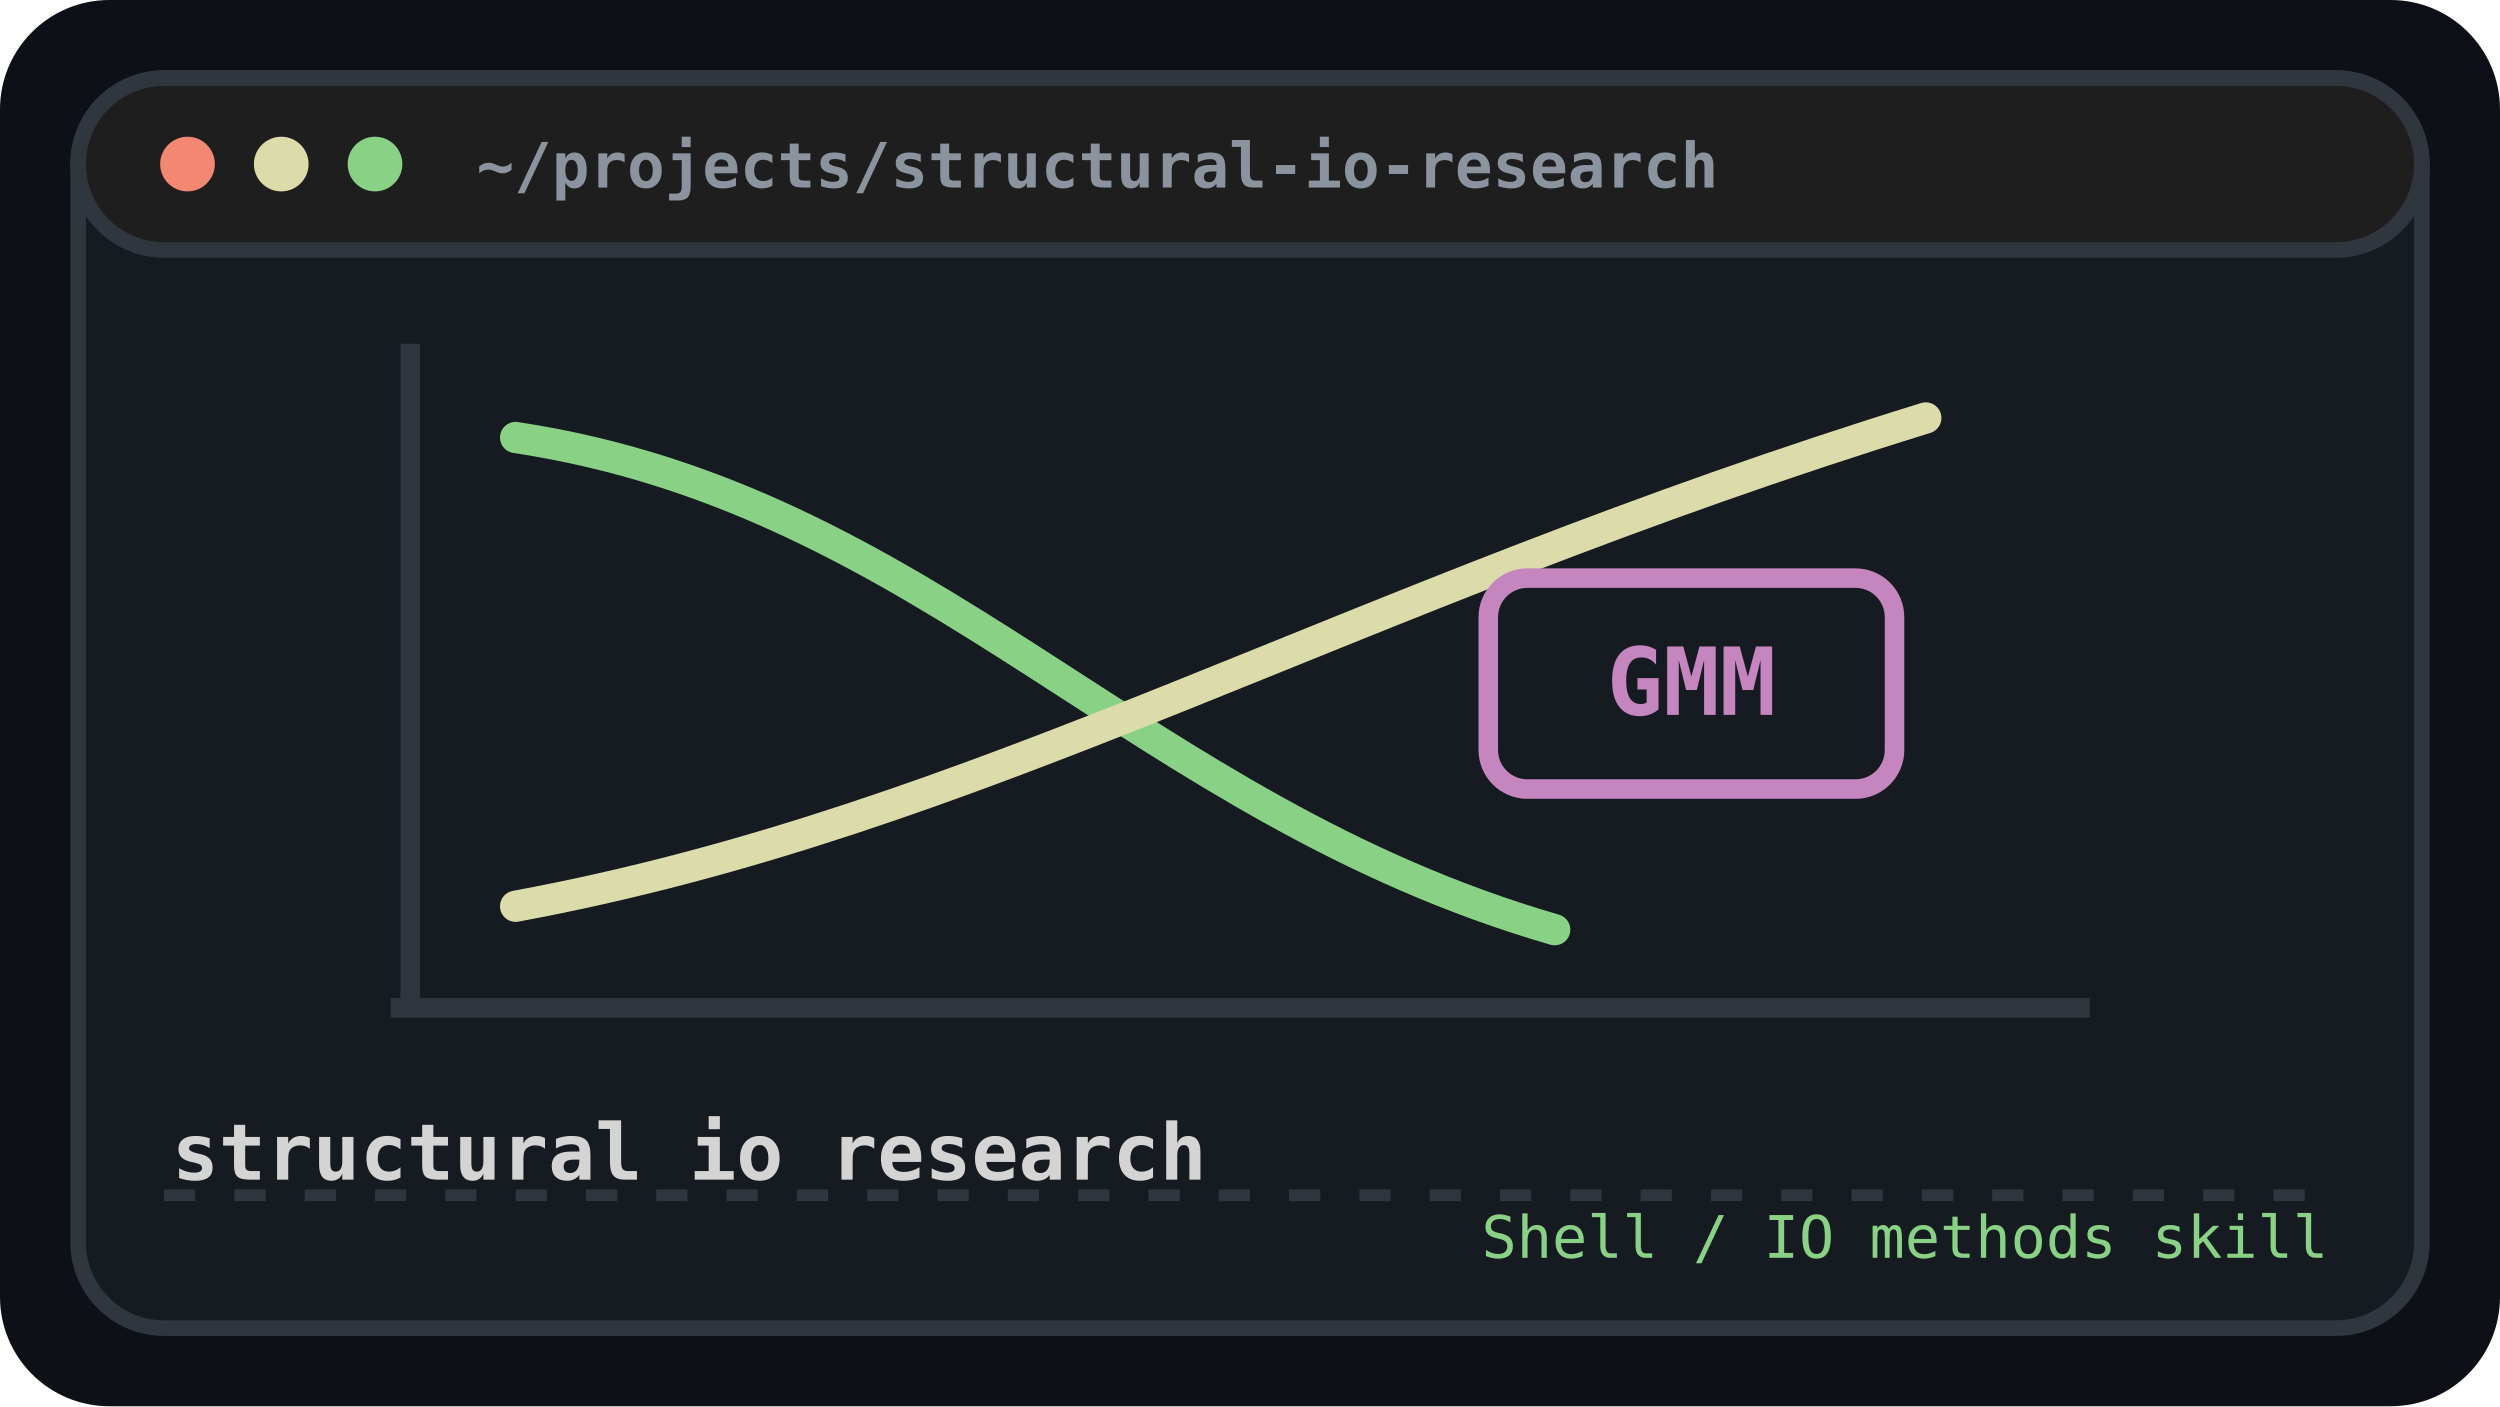
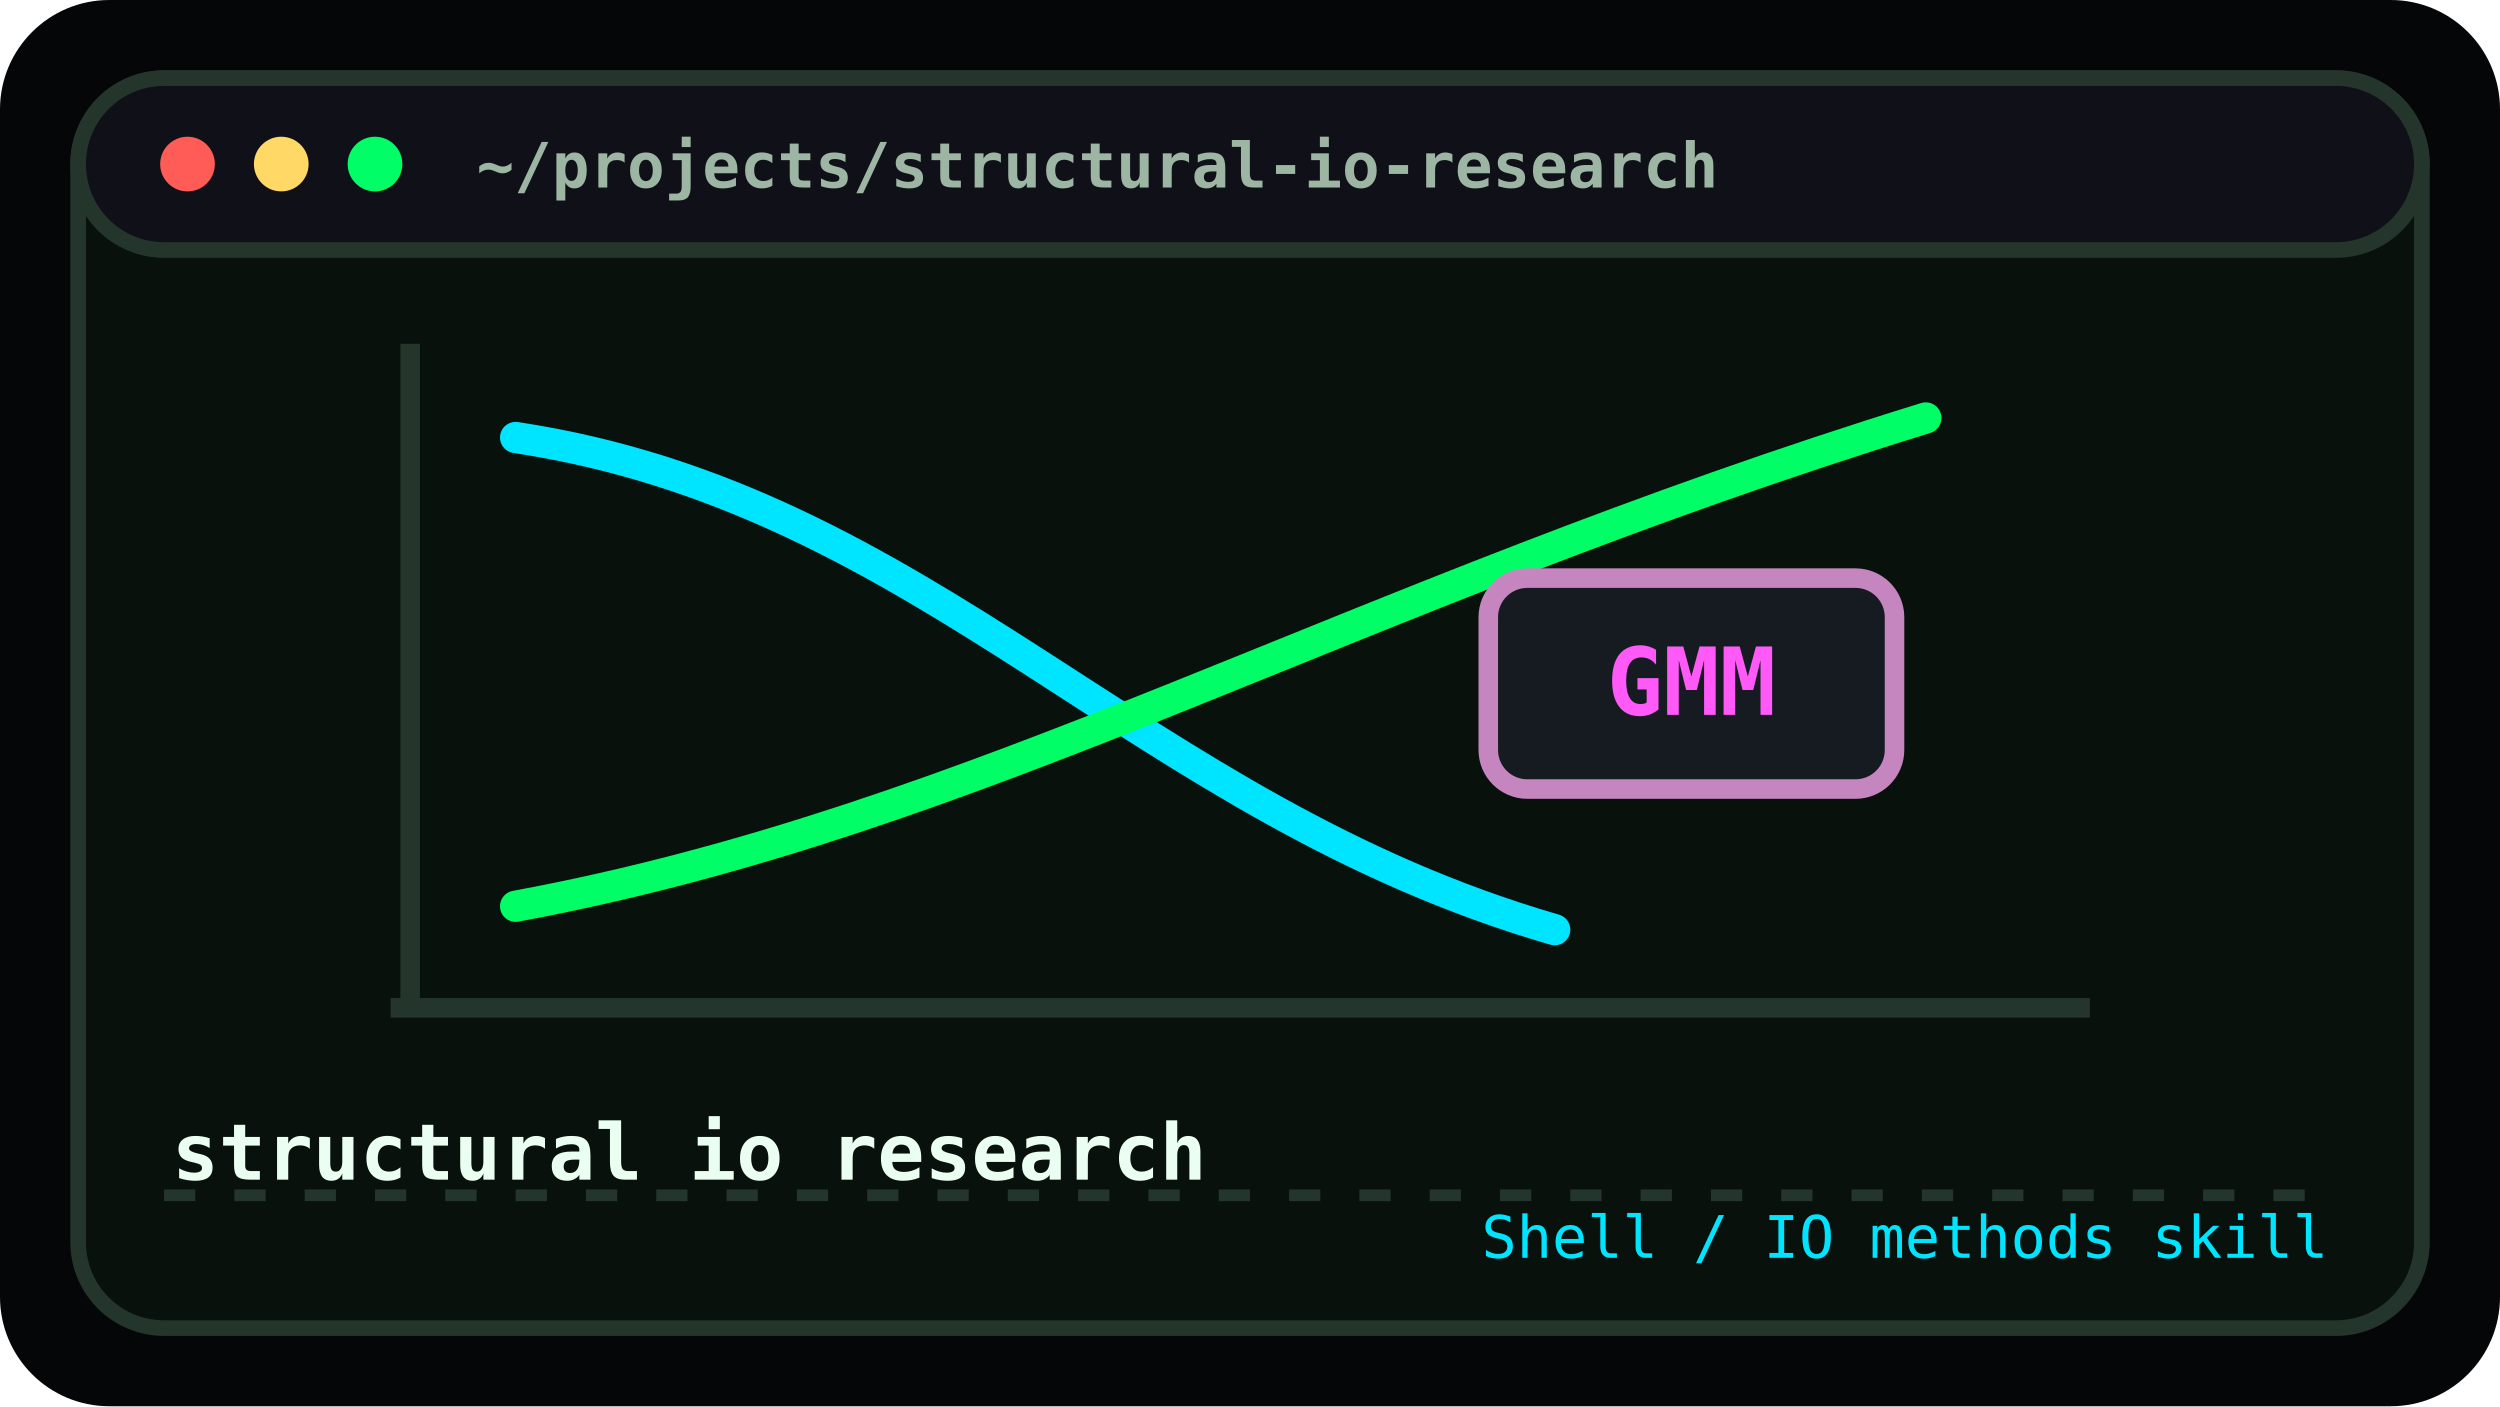
<svg xmlns="http://www.w3.org/2000/svg" viewBox="0 0 640 360" role="img" aria-labelledby="title desc">
-   <rect width="640" height="360" rx="28" fill="#0d1117" />
-   <rect x="20" y="20" width="600" height="320" rx="22" fill="#161b22" stroke="#30363d" stroke-width="4" />
-   <rect x="20" y="20" width="600" height="44" rx="22" fill="#1e1e1e" stroke="#30363d" stroke-width="4" />
-   <circle cx="48" cy="42" r="7" fill="#f48771" />
-   <circle cx="72" cy="42" r="7" fill="#dcdcaa" />
-   <circle cx="96" cy="42" r="7" fill="#89d185" />
-   <text x="122" y="48" font-family="Cascadia Code, Consolas, monospace" font-size="16" font-weight="800" fill="#8b949e">~/projects/structural-io-research</text>
-   <path d="M42 306 H598" stroke="#30363d" stroke-width="3" stroke-dasharray="8 10" />
-   <path d="M100 258 H535 M105 258 V88" stroke="#30363d" stroke-width="5" />
-   <path d="M132 112 C238 128 291 207 398 238" fill="none" stroke="#89d185" stroke-width="8" stroke-linecap="round" />
-   <path d="M132 232 C251 210 344 153 493 107" fill="none" stroke="#dcdcaa" stroke-width="8" stroke-linecap="round" />
+   <rect width="640" height="360" rx="28" fill="#050608" />
+   <rect x="20" y="20" width="600" height="320" rx="22" fill="#08110c" stroke="#24352b" stroke-width="4" />
+   <rect x="20" y="20" width="600" height="44" rx="22" fill="#101018" stroke="#24352b" stroke-width="4" />
+   <circle cx="48" cy="42" r="7" fill="#ff5c57" />
+   <circle cx="72" cy="42" r="7" fill="#ffd866" />
+   <circle cx="96" cy="42" r="7" fill="#00ff66" />
+   <text x="122" y="48" font-family="Terminal, Fixedsys, Lucida Console, Cascadia Code, Consolas, monospace" font-size="16" font-weight="800" fill="#9db5a3">~/projects/structural-io-research</text>
+   <path d="M42 306 H598" stroke="#24352b" stroke-width="3" stroke-dasharray="8 10" />
+   <path d="M100 258 H535 M105 258 V88" stroke="#24352b" stroke-width="5" />
+   <path d="M132 112 C238 128 291 207 398 238" fill="none" stroke="#00e5ff" stroke-width="8" stroke-linecap="round" />
+   <path d="M132 232 C251 210 344 153 493 107" fill="none" stroke="#00ff66" stroke-width="8" stroke-linecap="round" />
  <rect x="381" y="148" width="104" height="54" rx="10" fill="#161b22" stroke="#c586c0" stroke-width="5" />
-   <text x="433" y="183" text-anchor="middle" font-family="Cascadia Code, Consolas, monospace" font-size="24" font-weight="800" fill="#c586c0">GMM</text>
-   <text x="44" y="302" font-family="Cascadia Code, Consolas, monospace" font-size="20" font-weight="800" fill="#d4d4d4">structural io research</text>
-   <text x="596" y="322" text-anchor="end" font-family="Cascadia Code, Consolas, monospace" font-size="15" fill="#89d185">Shell / IO methods skill</text>
+   <text x="433" y="183" text-anchor="middle" font-family="Terminal, Fixedsys, Lucida Console, Cascadia Code, Consolas, monospace" font-size="24" font-weight="800" fill="#ff5af7">GMM</text>
+   <text x="44" y="302" font-family="Terminal, Fixedsys, Lucida Console, Cascadia Code, Consolas, monospace" font-size="20" font-weight="800" fill="#eafff1">structural io research</text>
+   <text x="596" y="322" text-anchor="end" font-family="Terminal, Fixedsys, Lucida Console, Cascadia Code, Consolas, monospace" font-size="15" fill="#00e5ff">Shell / IO methods skill</text>
</svg>
